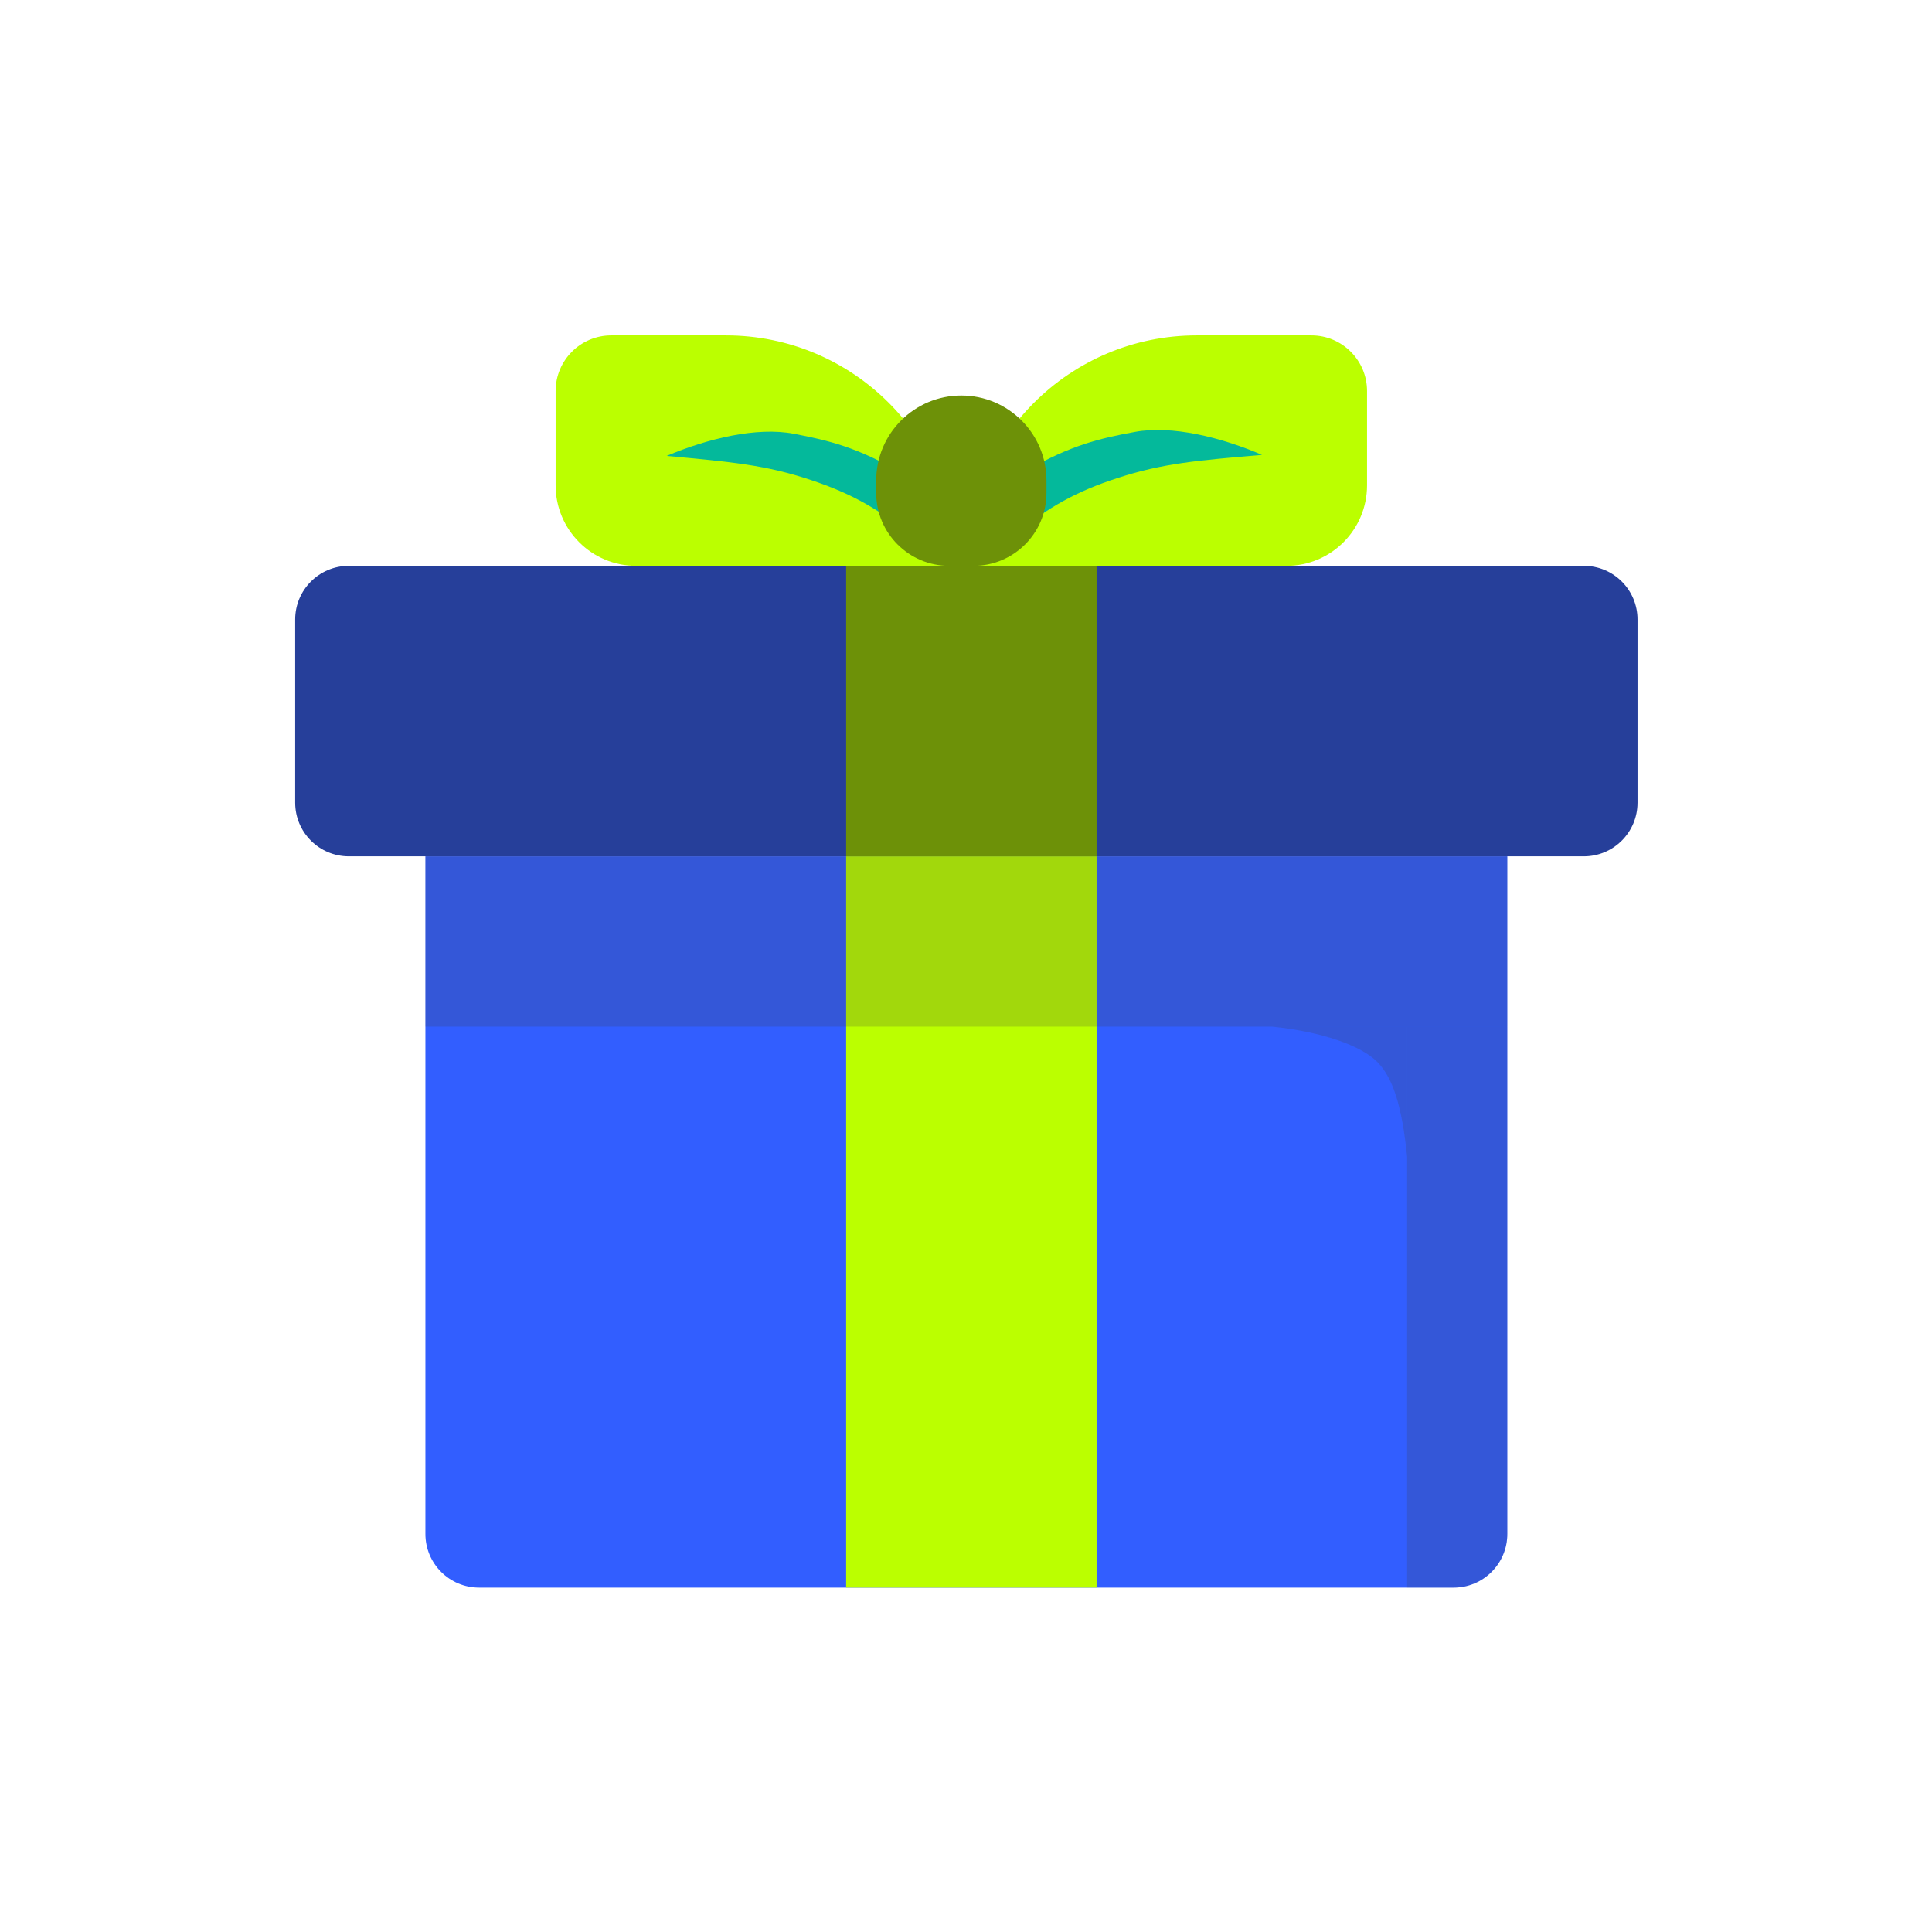
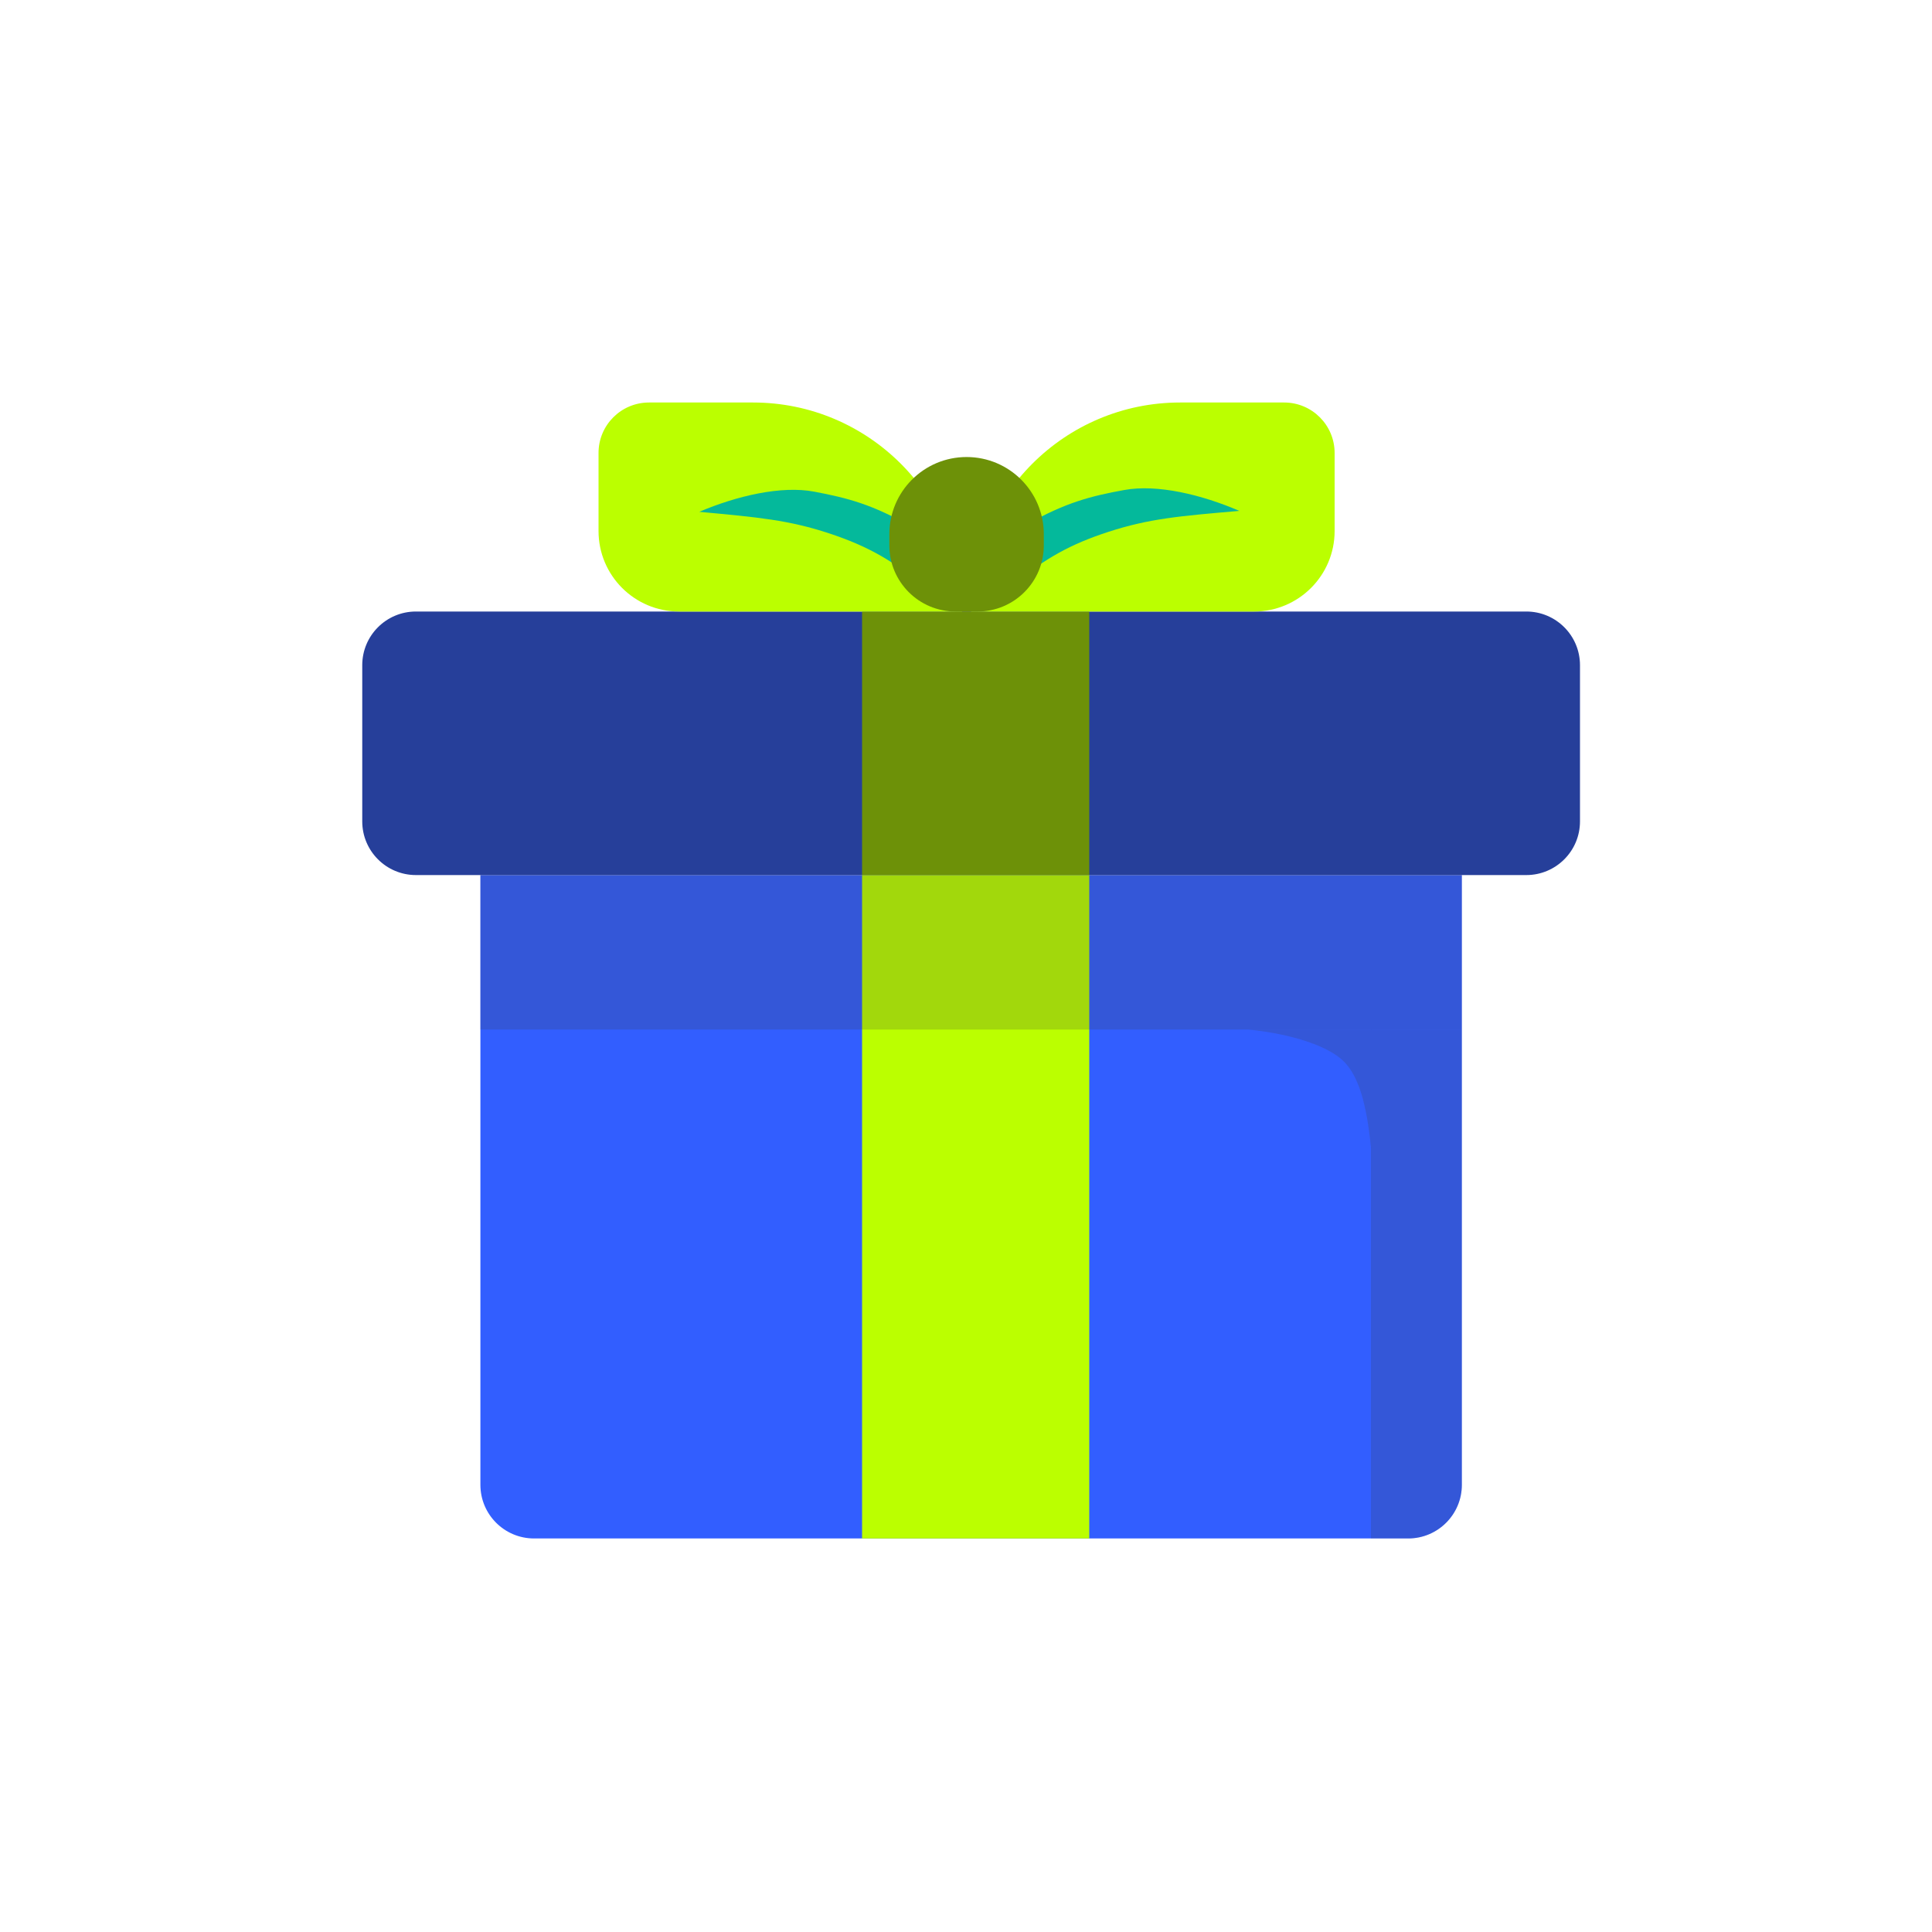
<svg xmlns="http://www.w3.org/2000/svg" width="144" height="144" viewBox="0 0 144 144" fill="none">
-   <path d="M31.707 63.826H112.346V114.332C112.346 116.541 110.555 118.332 108.346 118.332H35.707C33.498 118.332 31.707 116.541 31.707 114.332V63.826Z" fill="#325EFF" />
-   <rect x="22" y="42.173" width="100.052" height="21.653" rx="4" fill="#263F9A" />
-   <rect x="63.066" y="63.826" width="18.666" height="54.506" fill="#BBFF00" />
-   <rect x="63.066" y="42.173" width="18.666" height="21.653" fill="#6D9108" />
-   <rect x="31.707" y="63.826" width="80.639" height="12.693" fill="#3C3C3C" fill-opacity="0.2" />
-   <path d="M112.345 76.519L112.345 114.332C112.345 116.541 110.554 118.332 108.345 118.332L104.879 118.332L104.879 76.519L112.345 76.519Z" fill="#3C3C3C" fill-opacity="0.2" />
-   <path d="M101.892 29.148C101.892 26.857 100.035 25 97.744 25H89.199C79.715 25 72.026 32.689 72.026 42.173V42.173H95.892C99.206 42.173 101.892 39.487 101.892 36.173V29.148Z" fill="#BBFF00" />
-   <path d="M41.413 29.148C41.413 26.857 43.27 25 45.561 25H54.106C63.59 25 71.279 32.689 71.279 42.173V42.173H47.413C44.099 42.173 41.413 39.487 41.413 36.173V29.148Z" fill="#BBFF00" />
-   <path d="M84.609 32.189C81.883 32.687 79.801 33.205 76.598 35.026L75.678 39.792C78.185 37.782 80.187 36.64 83.305 35.627C86.677 34.531 89.22 34.322 94.063 33.906C90.994 32.581 87.336 31.691 84.609 32.189Z" fill="#04B99B" />
-   <path d="M59.139 32.326C61.858 32.841 63.934 33.372 67.121 35.212L68.01 39.984C65.519 37.959 63.527 36.805 60.421 35.772C57.061 34.655 54.523 34.429 49.69 33.982C52.762 32.677 56.42 31.81 59.139 32.326Z" fill="#04B99B" />
-   <path d="M65.306 35.826C65.306 32.321 68.147 29.48 71.653 29.48V29.48C75.158 29.48 77.999 32.321 77.999 35.826V36.733C77.999 39.737 75.564 42.173 72.559 42.173H70.746C67.742 42.173 65.306 39.737 65.306 36.733V35.826Z" fill="#6D9108" />
-   <path d="M94.799 76.519H104.879V86.226C104.506 82.493 103.834 80.328 102.639 79.133C101.444 77.938 98.532 76.893 94.799 76.519Z" fill="#3C3C3C" fill-opacity="0.2" />
+   <path d="M35.806 65.222H108.958V110.668C108.958 112.877 107.167 114.668 104.958 114.668H39.806C37.596 114.668 35.806 112.877 35.806 110.668V65.222Z" fill="#325EFF" />
+   <rect x="27" y="45.579" width="90.763" height="19.643" rx="4" fill="#263F9A" />
+   <rect x="64.254" y="65.222" width="16.933" height="49.446" fill="#BBFF00" />
+   <rect x="64.254" y="45.579" width="16.933" height="19.643" fill="#6D9108" />
+   <rect x="35.806" y="65.222" width="73.153" height="11.515" fill="#3C3C3C" fill-opacity="0.2" />
+   <path d="M108.958 76.737L108.958 110.668C108.958 112.877 107.167 114.668 104.958 114.668L102.185 114.668L102.185 76.737L108.958 76.737Z" fill="#3C3C3C" fill-opacity="0.2" />
+   <path d="M99.475 33.763C99.475 31.685 97.79 30 95.712 30H87.96C79.356 30 72.382 36.975 72.382 45.579V45.579H93.475C96.789 45.579 99.475 42.892 99.475 39.579V33.763Z" fill="#BBFF00" />
+   <path d="M44.611 33.763C44.611 31.685 46.295 30 48.374 30H56.125C64.729 30 71.704 36.975 71.704 45.579V45.579H50.611C47.297 45.579 44.611 42.892 44.611 39.579V33.763Z" fill="#BBFF00" />
+   <path d="M83.797 36.522C81.324 36.974 79.435 37.444 76.529 39.095L75.695 43.419C77.969 41.596 79.785 40.56 82.613 39.641C85.672 38.647 87.98 38.456 92.373 38.079C89.589 36.877 86.27 36.07 83.797 36.522Z" fill="#04B99B" />
+   <path d="M60.691 36.646C63.158 37.113 65.041 37.595 67.932 39.264L68.739 43.593C66.479 41.756 64.672 40.709 61.854 39.772C58.806 38.758 56.503 38.554 52.12 38.148C54.906 36.964 58.225 36.178 60.691 36.646Z" fill="#04B99B" />
+   <path d="M66.286 39.821C66.286 36.642 68.863 34.064 72.043 34.064V34.064C75.223 34.064 77.8 36.642 77.8 39.821V40.644C77.8 43.369 75.591 45.579 72.866 45.579H71.221C68.495 45.579 66.286 43.369 66.286 40.644V39.821Z" fill="#6D9108" />
+   <path d="M93.041 76.737H102.185V85.542C101.846 82.155 101.237 80.191 100.153 79.107C99.069 78.023 96.427 77.075 93.041 76.737Z" fill="#3C3C3C" fill-opacity="0.2" />
</svg>
